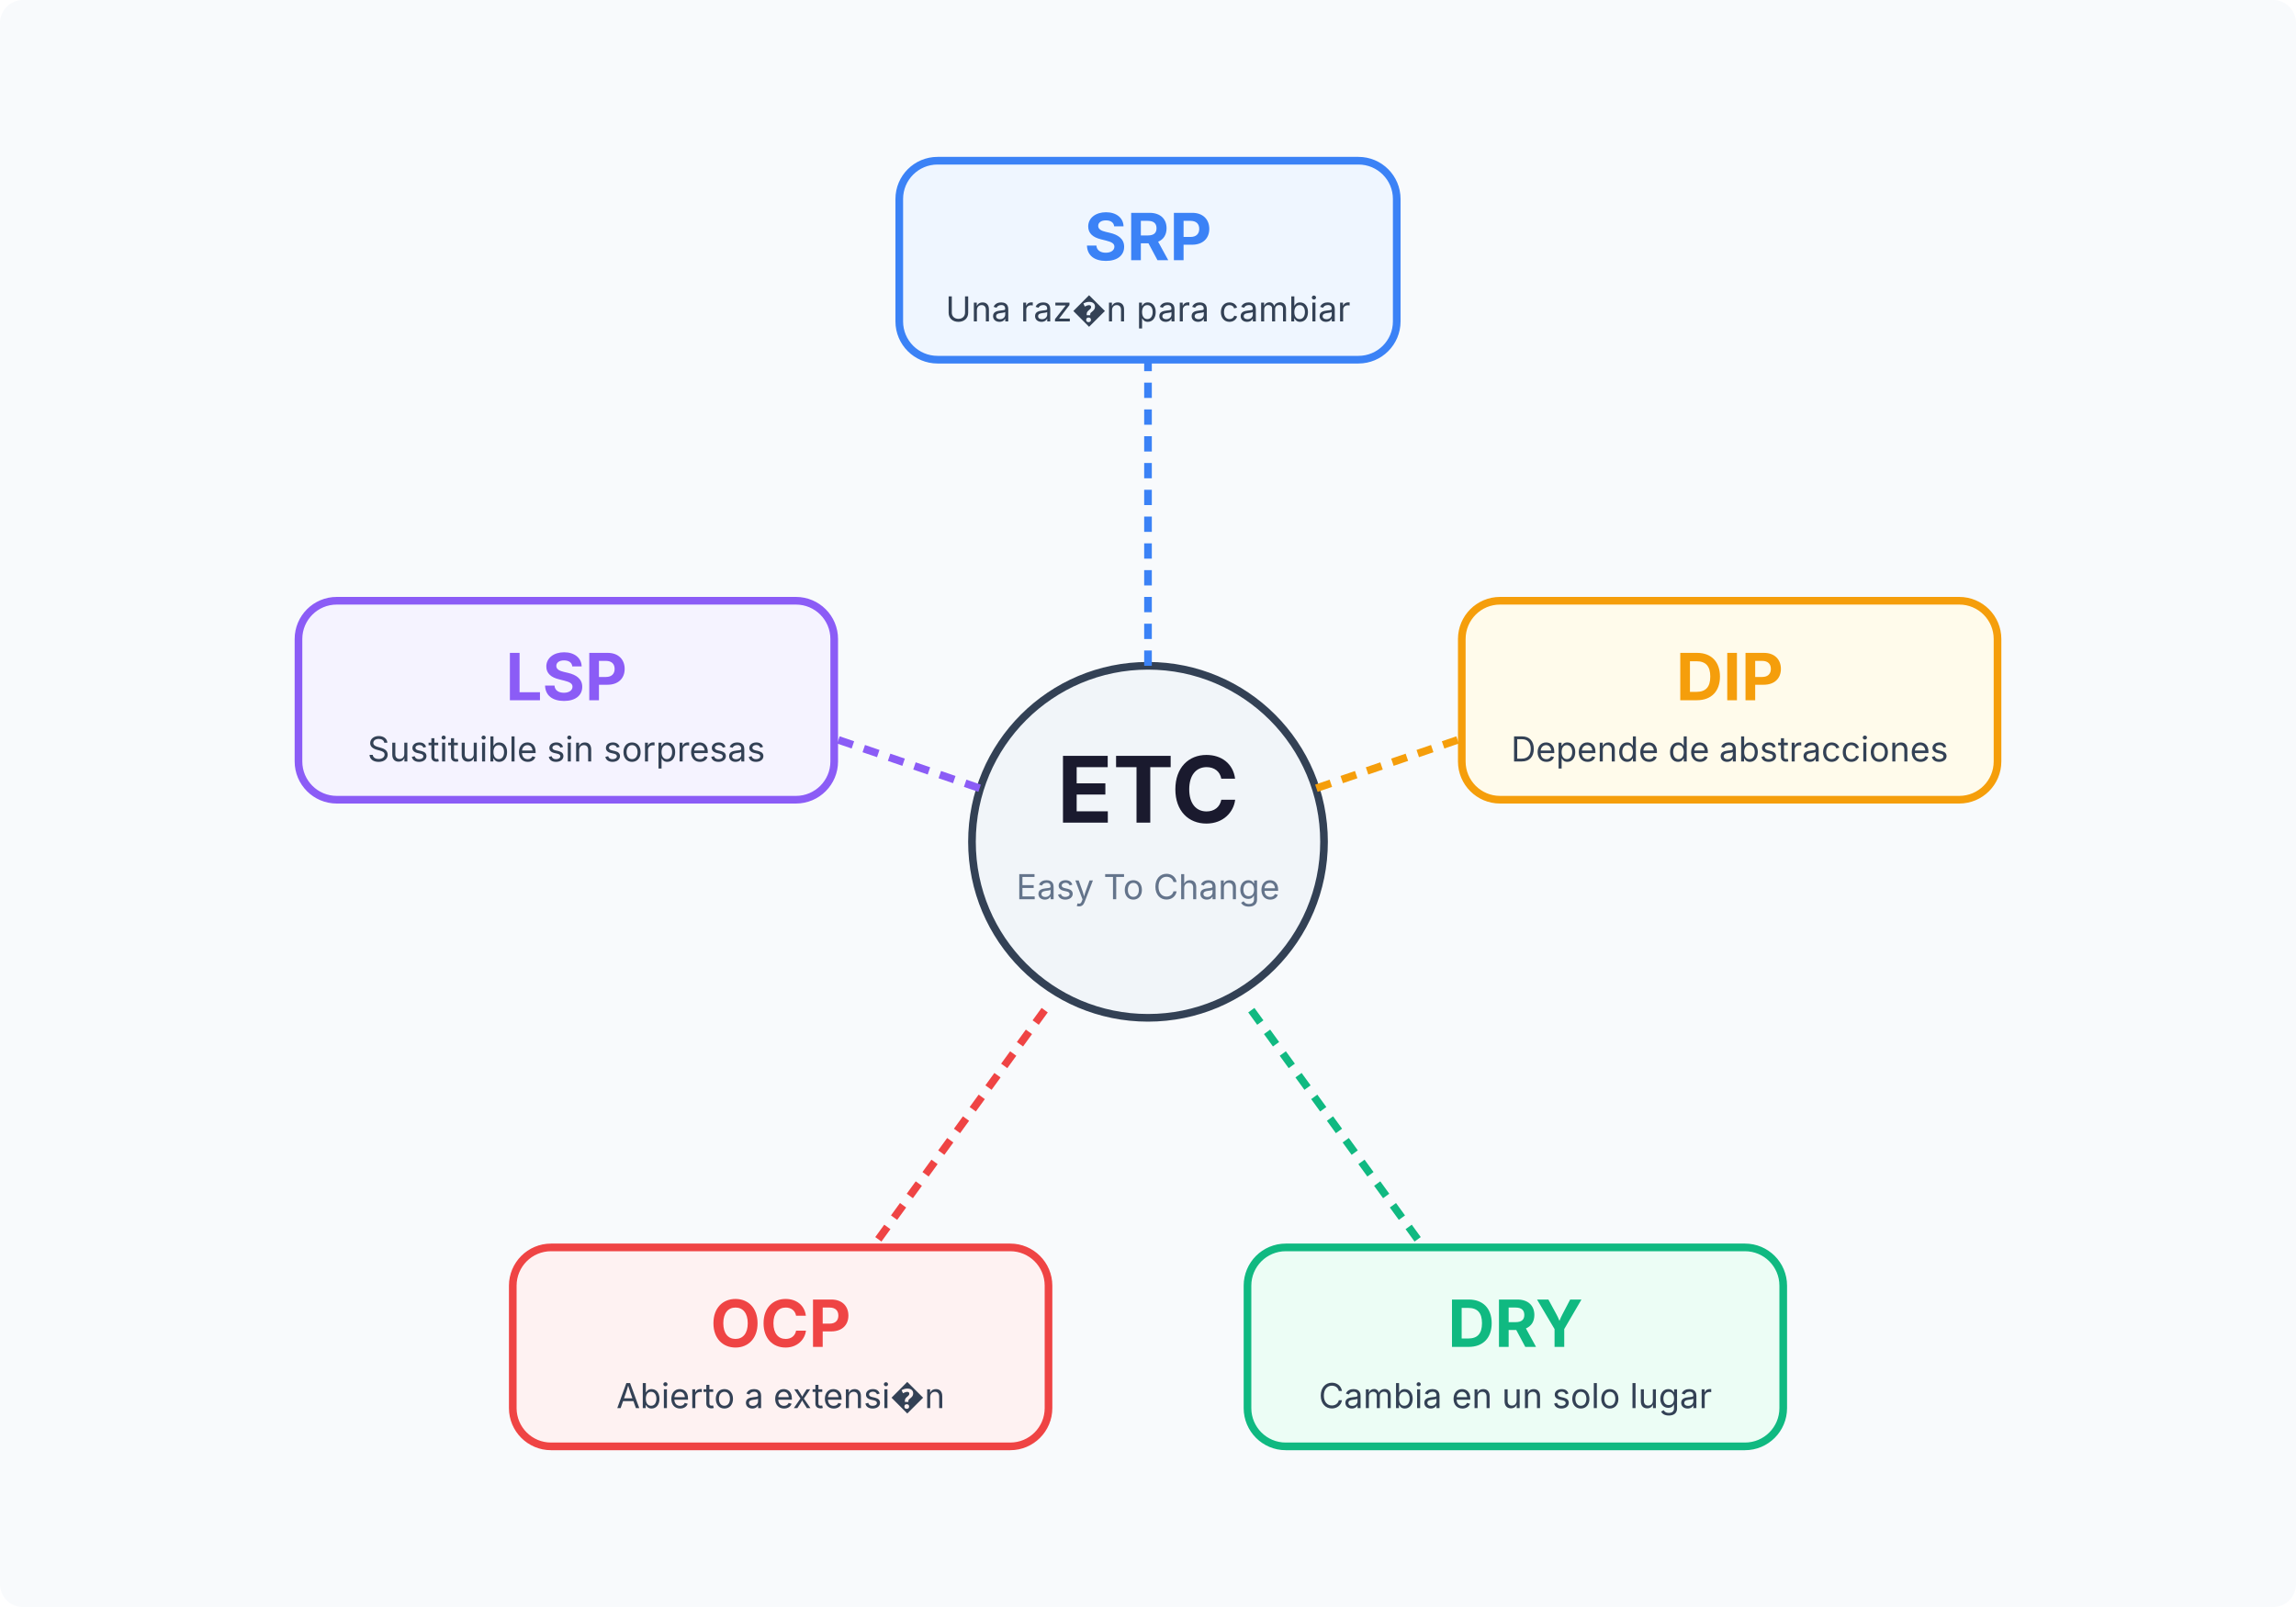
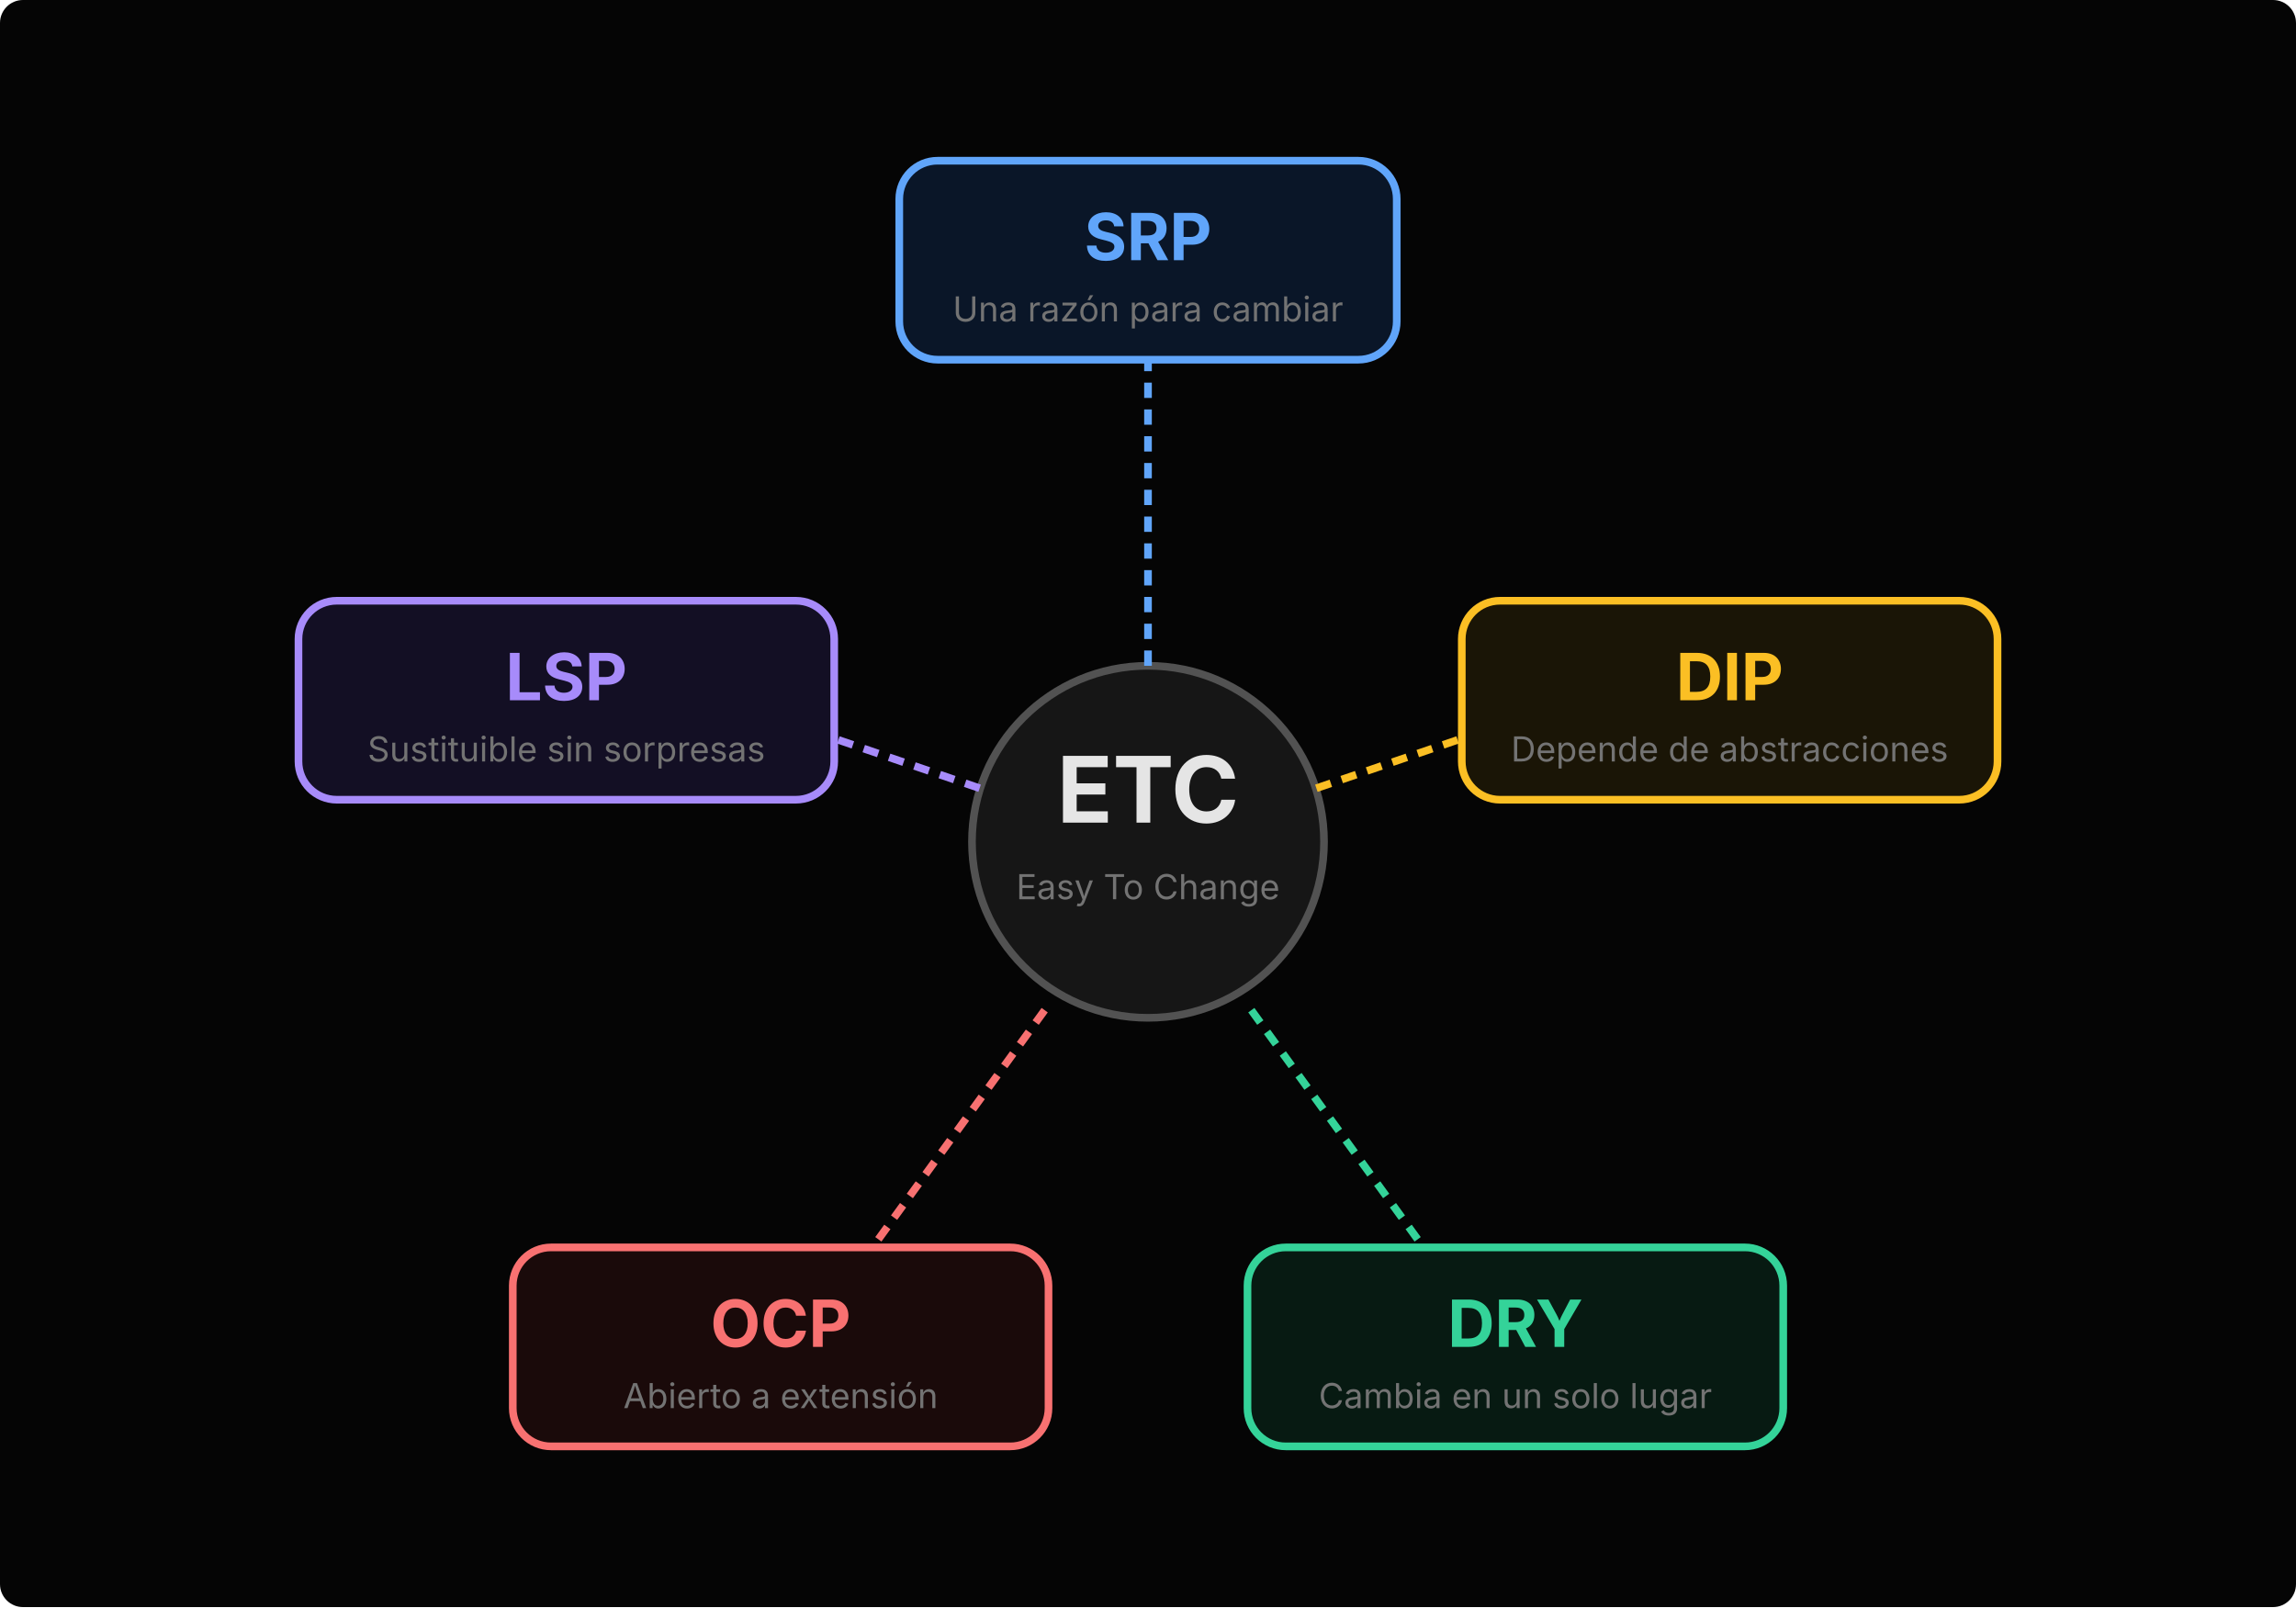
<svg xmlns="http://www.w3.org/2000/svg" width="600" height="420" viewBox="0 0 600 420">
-   <rect width="600" height="420" fill="#f8fafc" rx="6" />
-   <circle cx="300" cy="220" r="46" fill="#f1f5f9" stroke="#334155" stroke-width="2" />
-   <text x="300" y="215" text-anchor="middle" font-family="-apple-system,BlinkMacSystemFont,'Segoe UI',sans-serif" font-size="24" font-weight="bold" fill="#1a1a2e">ETC</text>
-   <text x="300" y="235" text-anchor="middle" font-family="-apple-system,BlinkMacSystemFont,'Segoe UI',sans-serif" font-size="9" fill="#64748b">Easy To Change</text>
-   <line x1="300" y1="174" x2="300" y2="94" stroke="#3b82f6" stroke-width="2" stroke-dasharray="4 3" />
-   <line x1="344" y1="206" x2="382" y2="193" stroke="#f59e0b" stroke-width="2" stroke-dasharray="4 3" />
-   <line x1="327" y1="264" x2="372" y2="326" stroke="#10b981" stroke-width="2" stroke-dasharray="4 3" />
-   <line x1="273" y1="264" x2="228" y2="326" stroke="#ef4444" stroke-width="2" stroke-dasharray="4 3" />
-   <line x1="256" y1="206" x2="218" y2="193" stroke="#8b5cf6" stroke-width="2" stroke-dasharray="4 3" />
-   <rect x="235" y="42" width="130" height="52" rx="10" fill="#eff6ff" stroke="#3b82f6" stroke-width="2" />
-   <text x="300" y="68" text-anchor="middle" font-family="-apple-system,BlinkMacSystemFont,'Segoe UI',sans-serif" font-size="17" font-weight="bold" fill="#3b82f6">SRP</text>
-   <text x="300" y="84" text-anchor="middle" font-family="-apple-system,BlinkMacSystemFont,'Segoe UI',sans-serif" font-size="9" fill="#334155">Una raz�n para cambiar</text>
-   <rect x="382" y="157" width="140" height="52" rx="10" fill="#fffbeb" stroke="#f59e0b" stroke-width="2" />
-   <text x="452" y="183" text-anchor="middle" font-family="-apple-system,BlinkMacSystemFont,'Segoe UI',sans-serif" font-size="17" font-weight="bold" fill="#f59e0b">DIP</text>
-   <text x="452" y="199" text-anchor="middle" font-family="-apple-system,BlinkMacSystemFont,'Segoe UI',sans-serif" font-size="9" fill="#334155">Depende de abstracciones</text>
-   <rect x="326" y="326" width="140" height="52" rx="10" fill="#ecfdf5" stroke="#10b981" stroke-width="2" />
-   <text x="396" y="352" text-anchor="middle" font-family="-apple-system,BlinkMacSystemFont,'Segoe UI',sans-serif" font-size="17" font-weight="bold" fill="#10b981">DRY</text>
-   <text x="396" y="368" text-anchor="middle" font-family="-apple-system,BlinkMacSystemFont,'Segoe UI',sans-serif" font-size="9" fill="#334155">Cambia en un solo lugar</text>
-   <rect x="134" y="326" width="140" height="52" rx="10" fill="#fef2f2" stroke="#ef4444" stroke-width="2" />
-   <text x="204" y="352" text-anchor="middle" font-family="-apple-system,BlinkMacSystemFont,'Segoe UI',sans-serif" font-size="17" font-weight="bold" fill="#ef4444">OCP</text>
-   <text x="204" y="368" text-anchor="middle" font-family="-apple-system,BlinkMacSystemFont,'Segoe UI',sans-serif" font-size="9" fill="#334155">Abierto a extensi�n</text>
-   <rect x="78" y="157" width="140" height="52" rx="10" fill="#f5f3ff" stroke="#8b5cf6" stroke-width="2" />
-   <text x="148" y="183" text-anchor="middle" font-family="-apple-system,BlinkMacSystemFont,'Segoe UI',sans-serif" font-size="17" font-weight="bold" fill="#8b5cf6">LSP</text>
-   <text x="148" y="199" text-anchor="middle" font-family="-apple-system,BlinkMacSystemFont,'Segoe UI',sans-serif" font-size="9" fill="#334155">Sustituible sin sorpresas</text>
+   <rect width="600" height="420" fill="#050505" rx="6" />
+   <circle cx="300" cy="220" r="46" fill="#161616" stroke="#525252" stroke-width="2" />
+   <text x="300" y="215" text-anchor="middle" font-family="-apple-system,BlinkMacSystemFont,'Segoe UI',sans-serif" font-size="24" font-weight="bold" fill="#e5e5e5">ETC</text>
+   <text x="300" y="235" text-anchor="middle" font-family="-apple-system,BlinkMacSystemFont,'Segoe UI',sans-serif" font-size="9" fill="#737373">Easy To Change</text>
+   <line x1="300" y1="174" x2="300" y2="94" stroke="#60a5fa" stroke-width="2" stroke-dasharray="4 3" />
+   <line x1="344" y1="206" x2="382" y2="193" stroke="#fbbf24" stroke-width="2" stroke-dasharray="4 3" />
+   <line x1="327" y1="264" x2="372" y2="326" stroke="#34d399" stroke-width="2" stroke-dasharray="4 3" />
+   <line x1="273" y1="264" x2="228" y2="326" stroke="#f87171" stroke-width="2" stroke-dasharray="4 3" />
+   <line x1="256" y1="206" x2="218" y2="193" stroke="#a78bfa" stroke-width="2" stroke-dasharray="4 3" />
+   <rect x="235" y="42" width="130" height="52" rx="10" fill="#0a1628" stroke="#60a5fa" stroke-width="2" />
+   <text x="300" y="68" text-anchor="middle" font-family="-apple-system,BlinkMacSystemFont,'Segoe UI',sans-serif" font-size="17" font-weight="bold" fill="#60a5fa">SRP</text>
+   <text x="300" y="84" text-anchor="middle" font-family="-apple-system,BlinkMacSystemFont,'Segoe UI',sans-serif" font-size="9" fill="#737373">Una razón para cambiar</text>
+   <rect x="382" y="157" width="140" height="52" rx="10" fill="#1a1506" stroke="#fbbf24" stroke-width="2" />
+   <text x="452" y="183" text-anchor="middle" font-family="-apple-system,BlinkMacSystemFont,'Segoe UI',sans-serif" font-size="17" font-weight="bold" fill="#fbbf24">DIP</text>
+   <text x="452" y="199" text-anchor="middle" font-family="-apple-system,BlinkMacSystemFont,'Segoe UI',sans-serif" font-size="9" fill="#737373">Depende de abstracciones</text>
+   <rect x="326" y="326" width="140" height="52" rx="10" fill="#071a12" stroke="#34d399" stroke-width="2" />
+   <text x="396" y="352" text-anchor="middle" font-family="-apple-system,BlinkMacSystemFont,'Segoe UI',sans-serif" font-size="17" font-weight="bold" fill="#34d399">DRY</text>
+   <text x="396" y="368" text-anchor="middle" font-family="-apple-system,BlinkMacSystemFont,'Segoe UI',sans-serif" font-size="9" fill="#737373">Cambia en un solo lugar</text>
+   <rect x="134" y="326" width="140" height="52" rx="10" fill="#1a0a0a" stroke="#f87171" stroke-width="2" />
+   <text x="204" y="352" text-anchor="middle" font-family="-apple-system,BlinkMacSystemFont,'Segoe UI',sans-serif" font-size="17" font-weight="bold" fill="#f87171">OCP</text>
+   <text x="204" y="368" text-anchor="middle" font-family="-apple-system,BlinkMacSystemFont,'Segoe UI',sans-serif" font-size="9" fill="#737373">Abierto a extensión</text>
+   <rect x="78" y="157" width="140" height="52" rx="10" fill="#130f24" stroke="#a78bfa" stroke-width="2" />
+   <text x="148" y="183" text-anchor="middle" font-family="-apple-system,BlinkMacSystemFont,'Segoe UI',sans-serif" font-size="17" font-weight="bold" fill="#a78bfa">LSP</text>
+   <text x="148" y="199" text-anchor="middle" font-family="-apple-system,BlinkMacSystemFont,'Segoe UI',sans-serif" font-size="9" fill="#737373">Sustituible sin sorpresas</text>
</svg>
